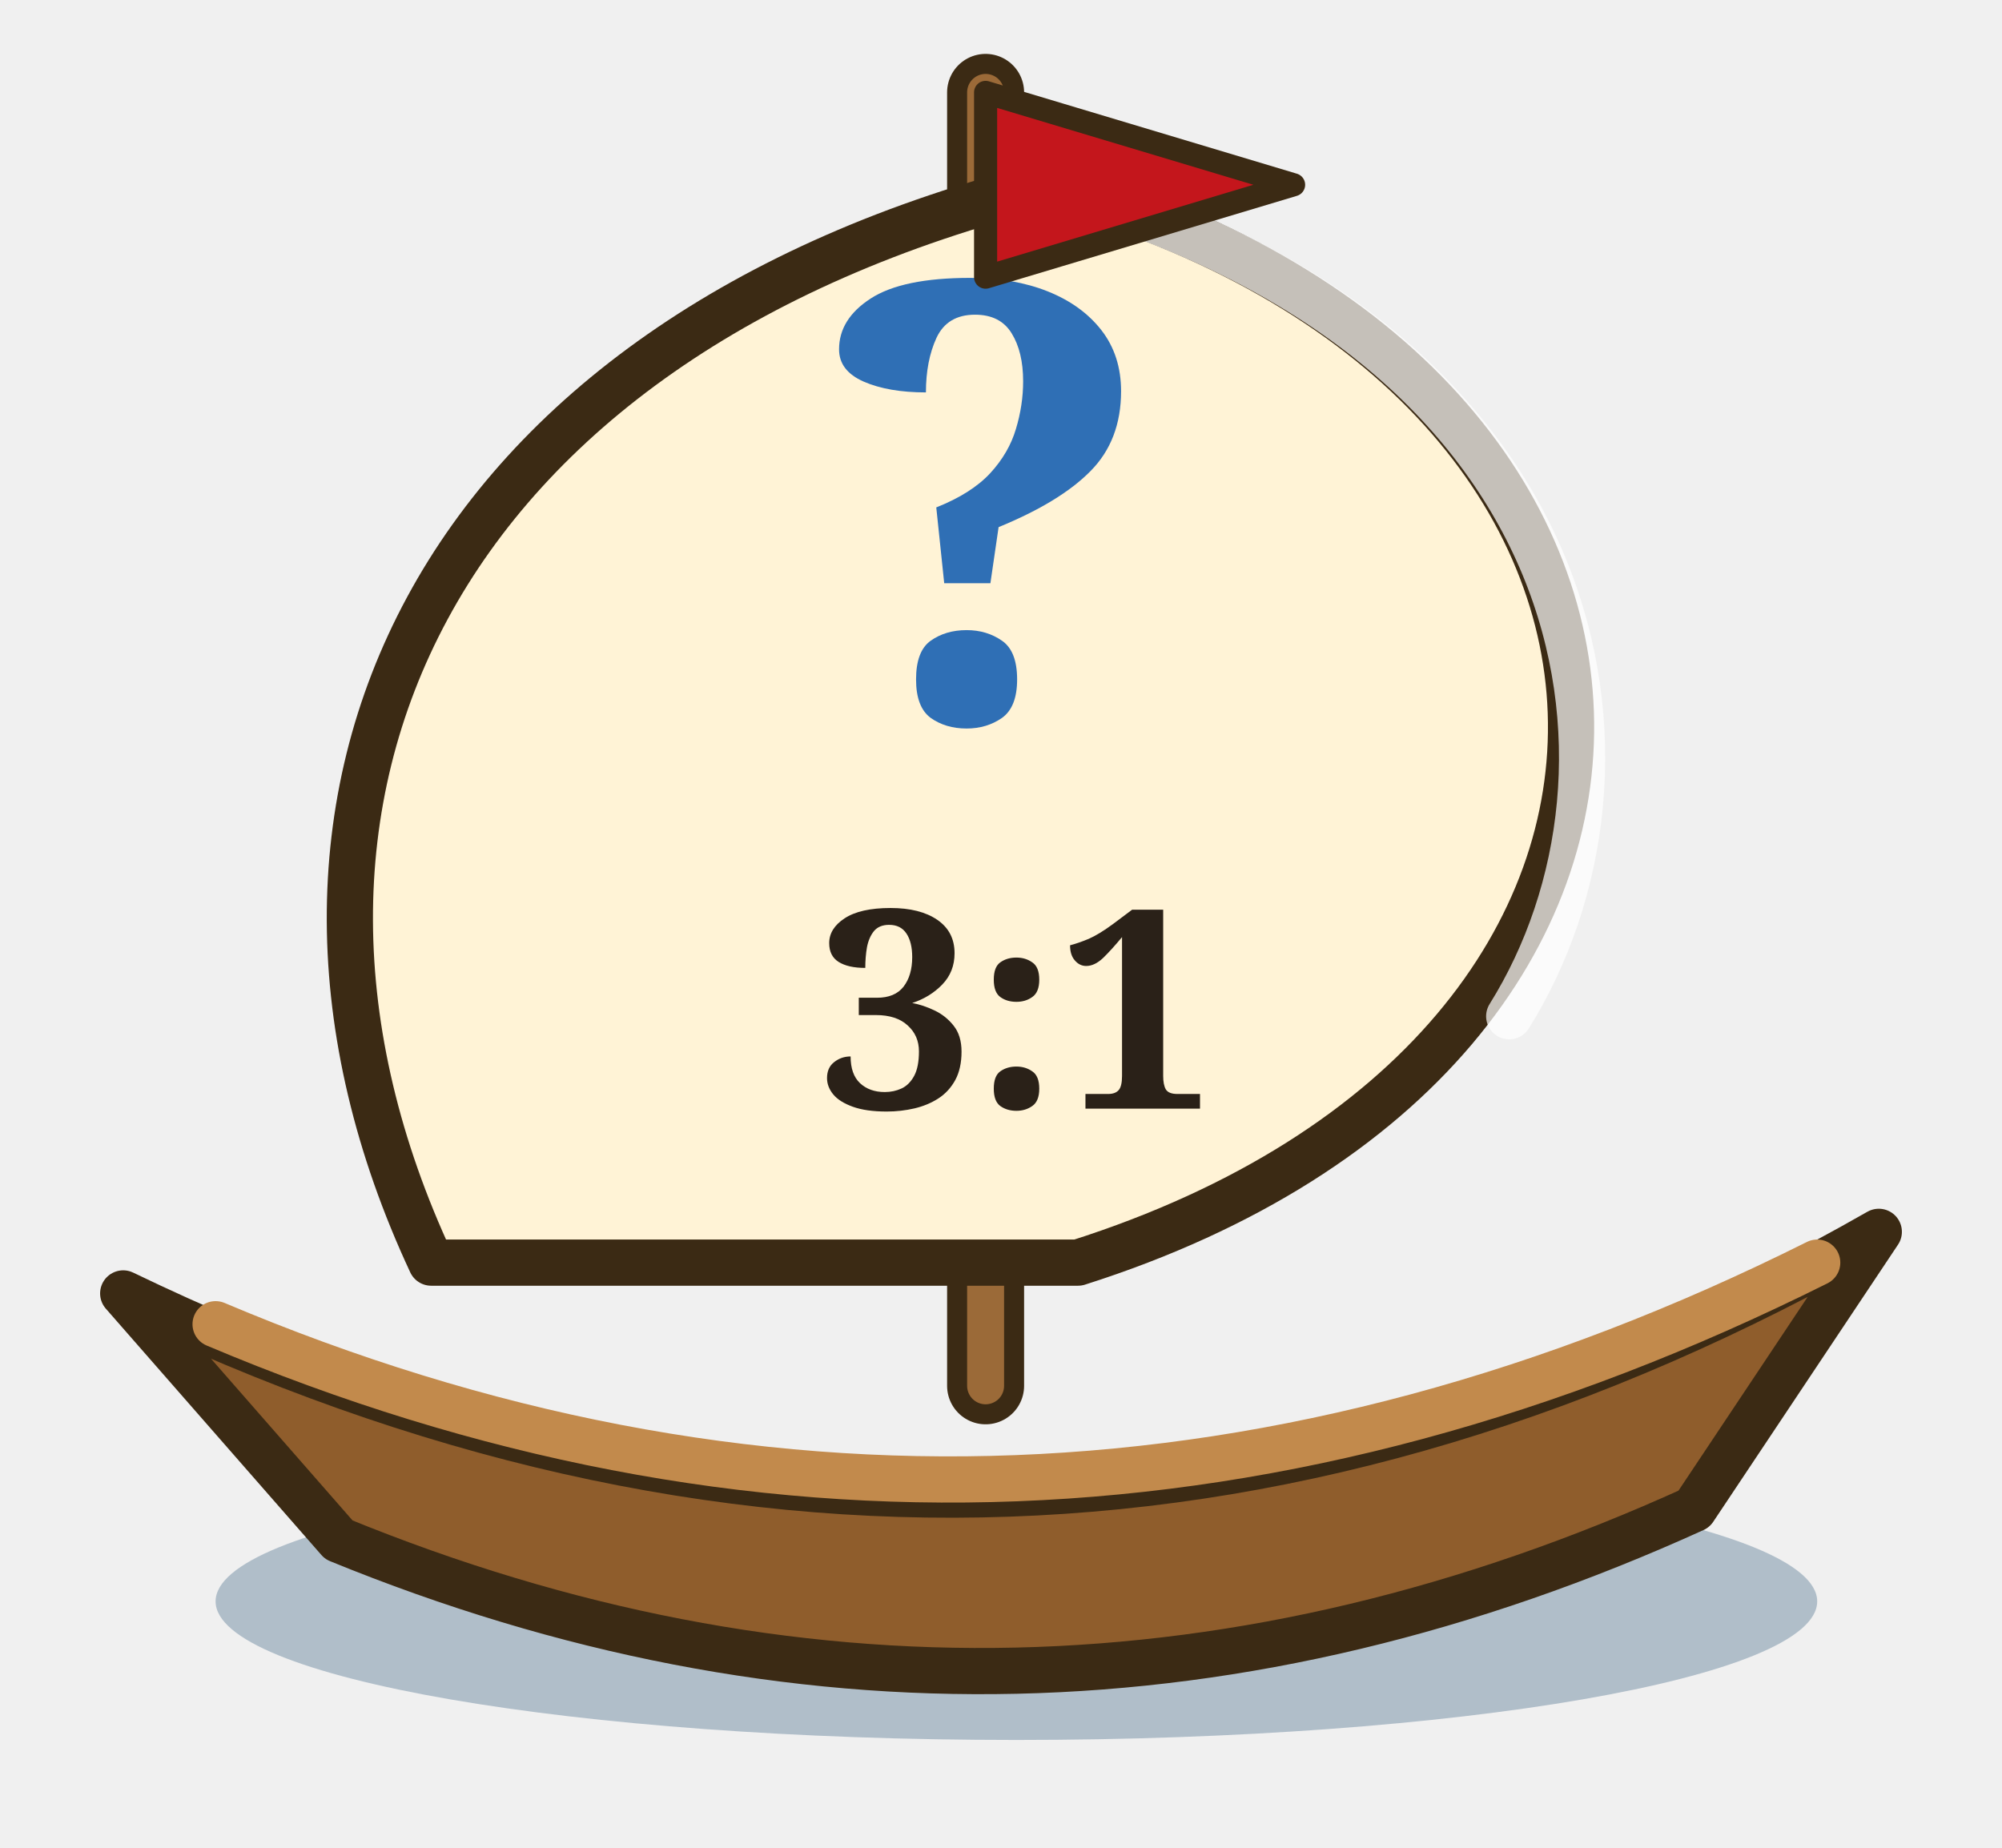
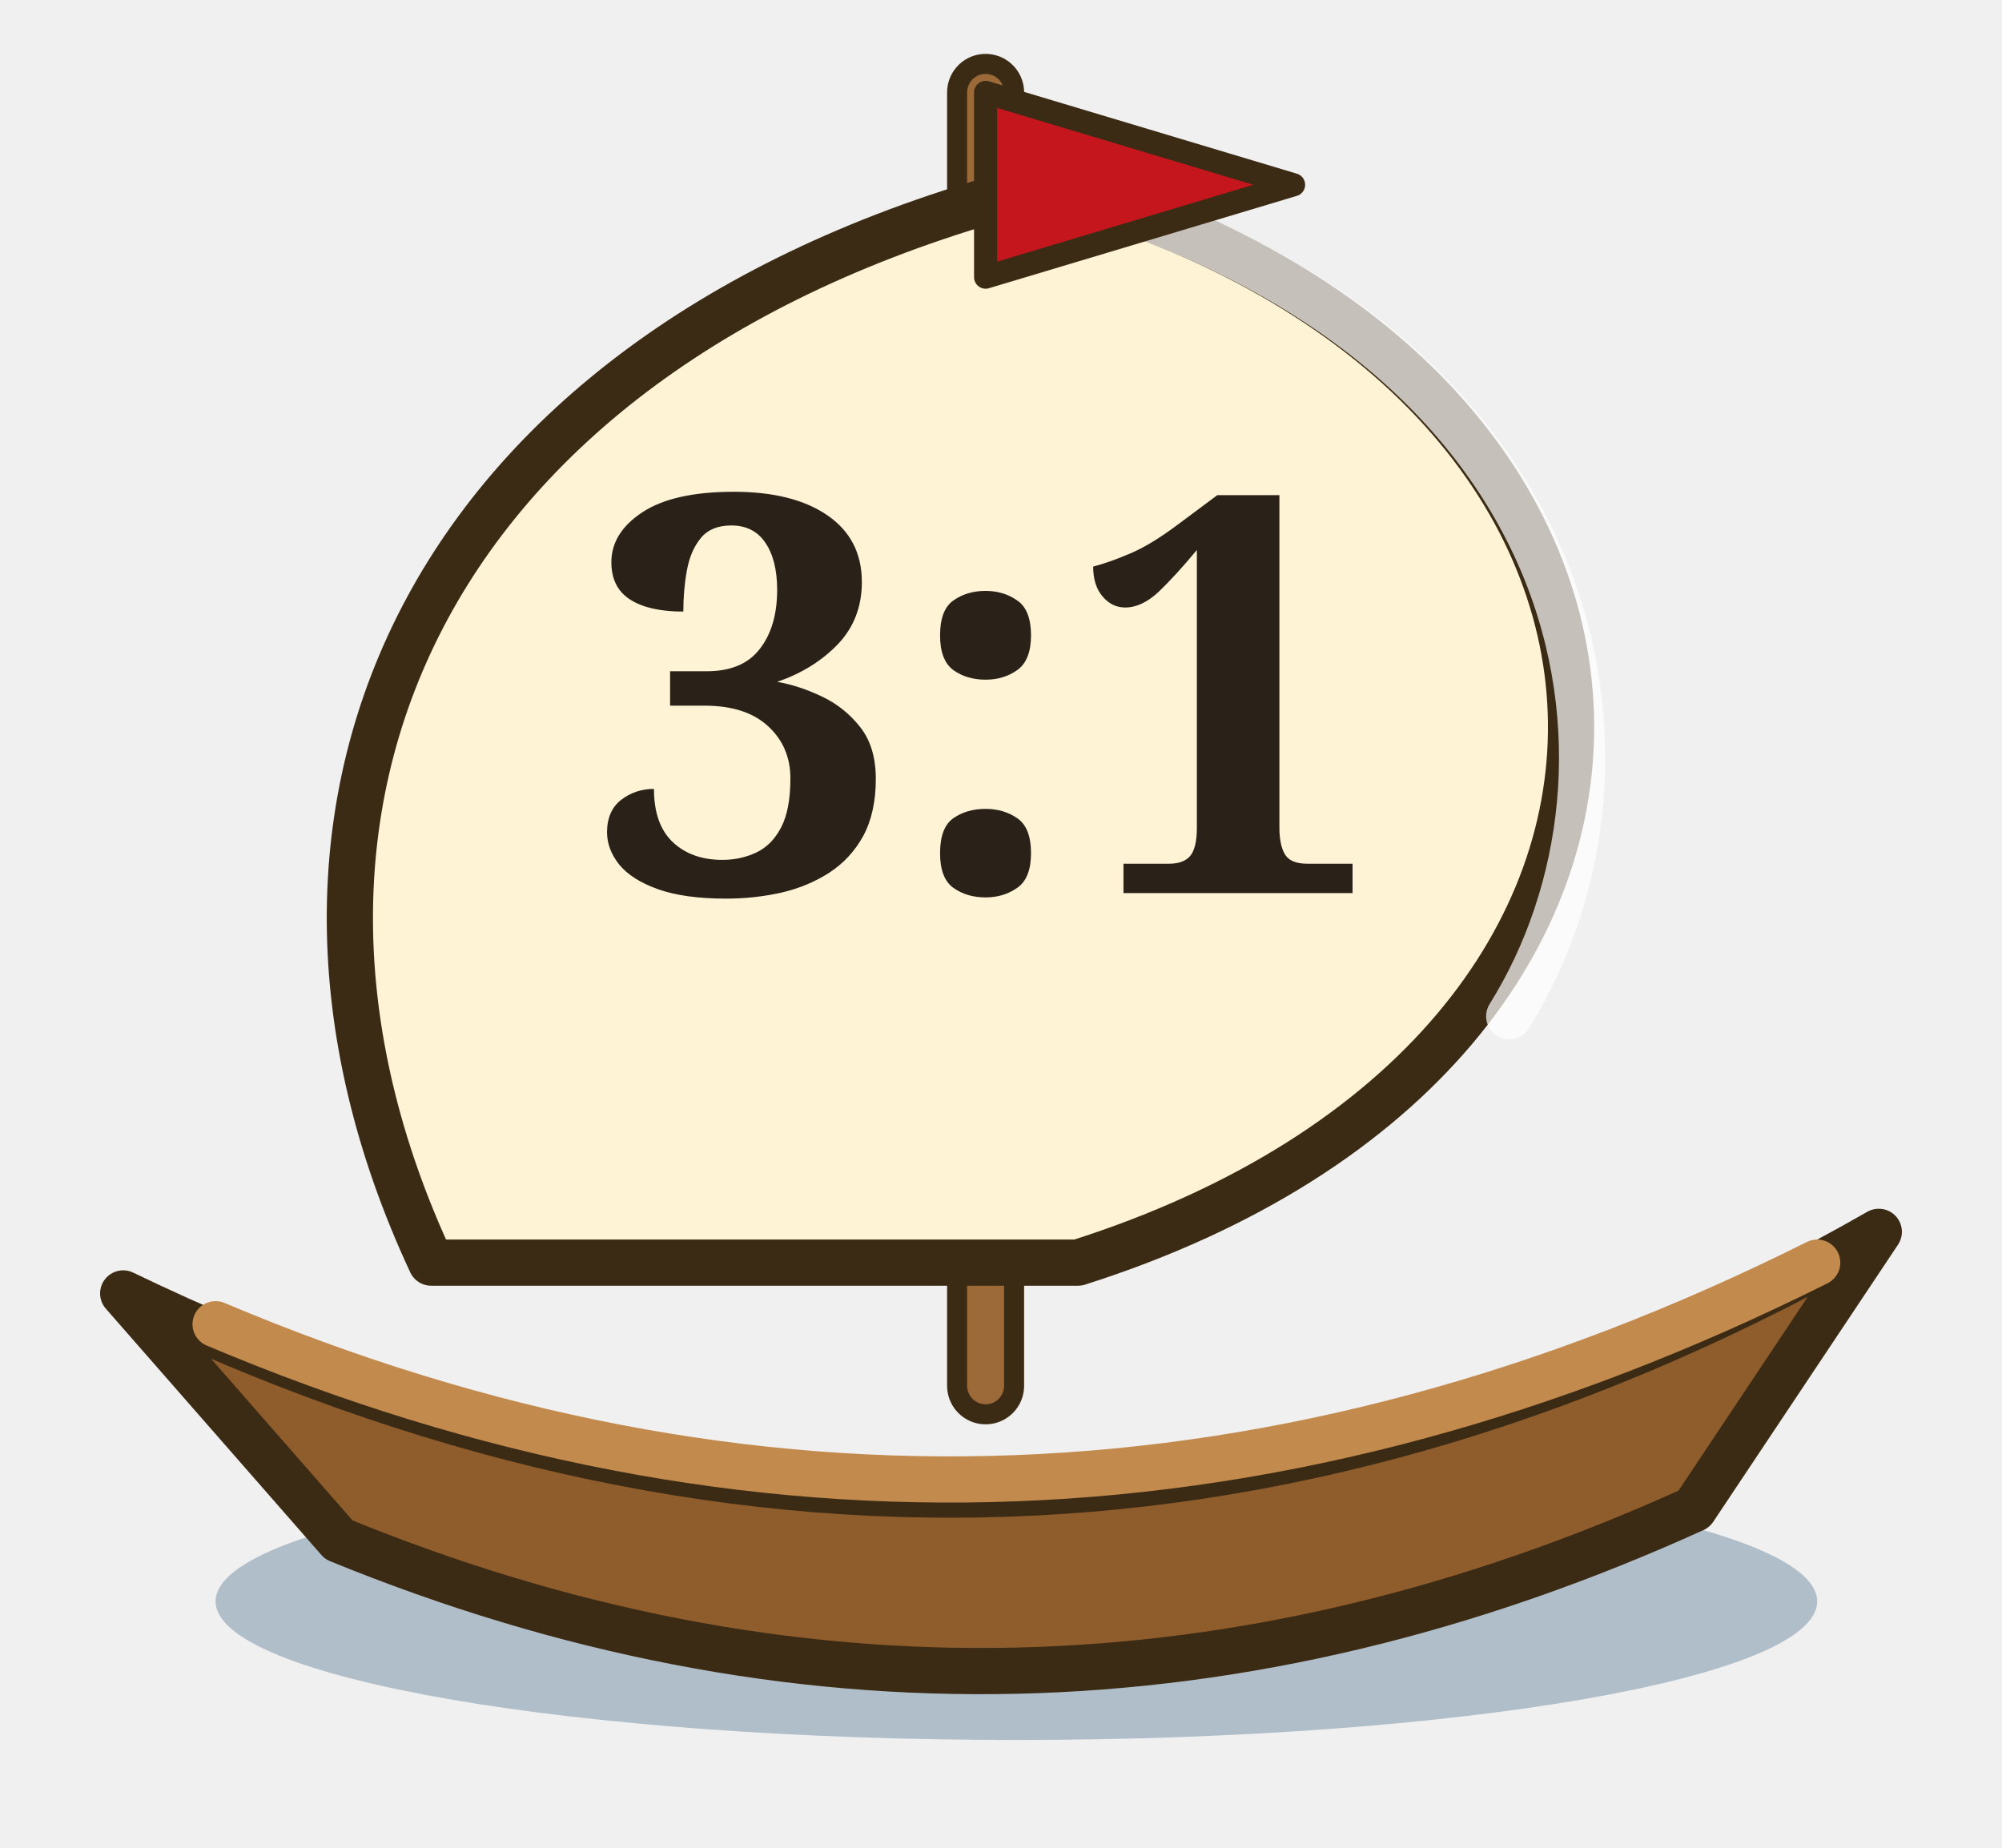
<svg xmlns="http://www.w3.org/2000/svg" viewBox="0 0 130 120" width="130" height="120">
  <ellipse cx="66" cy="104" rx="52" ry="9" fill="#0b3d66" opacity=".28" />
  <path d="M8,84 Q66,112 122,80 L110,98 Q66,118 22,100 Z" fill="#8f5d2c" stroke="#3b2a14" stroke-width="3" stroke-linejoin="round" />
  <path d="M14,86 Q66,108 118,82" fill="none" stroke="#c28a4c" stroke-width="3" stroke-linecap="round" />
  <line x1="64" y1="6" x2="64" y2="90" stroke="#3b2a14" stroke-width="5" stroke-linecap="round" />
  <line x1="64" y1="6" x2="64" y2="90" stroke="#9b6a38" stroke-width="2.4" stroke-linecap="round" />
  <path d="M68,12 C112,24 114,68 70,82 L28,82 C14,52 28,22 68,12 Z" fill="#fff3d6" stroke="#3b2a14" stroke-width="3" stroke-linejoin="round" />
  <path d="M68,12 C104,22 108,50 98,66" fill="none" stroke="#fff" stroke-width="3" opacity=".7" stroke-linecap="round" />
-   <text x="64" y="47" text-anchor="middle" font-family="Georgia,serif" font-weight="700" font-size="40" fill="#2f6fb5">?</text>
-   <text x="66" y="72" text-anchor="middle" font-family="Georgia,serif" font-weight="800" font-size="18" fill="#2a2118">3:1</text>
+   <text x="64" y="58" text-anchor="middle" font-family="Georgia,serif" font-weight="800" font-size="36" fill="#2a2118">3:1</text>
  <path d="M64,6 L84,12 L64,18 Z" fill="#c4161c" stroke="#3b2a14" stroke-width="1.5" stroke-linejoin="round" />
</svg>
